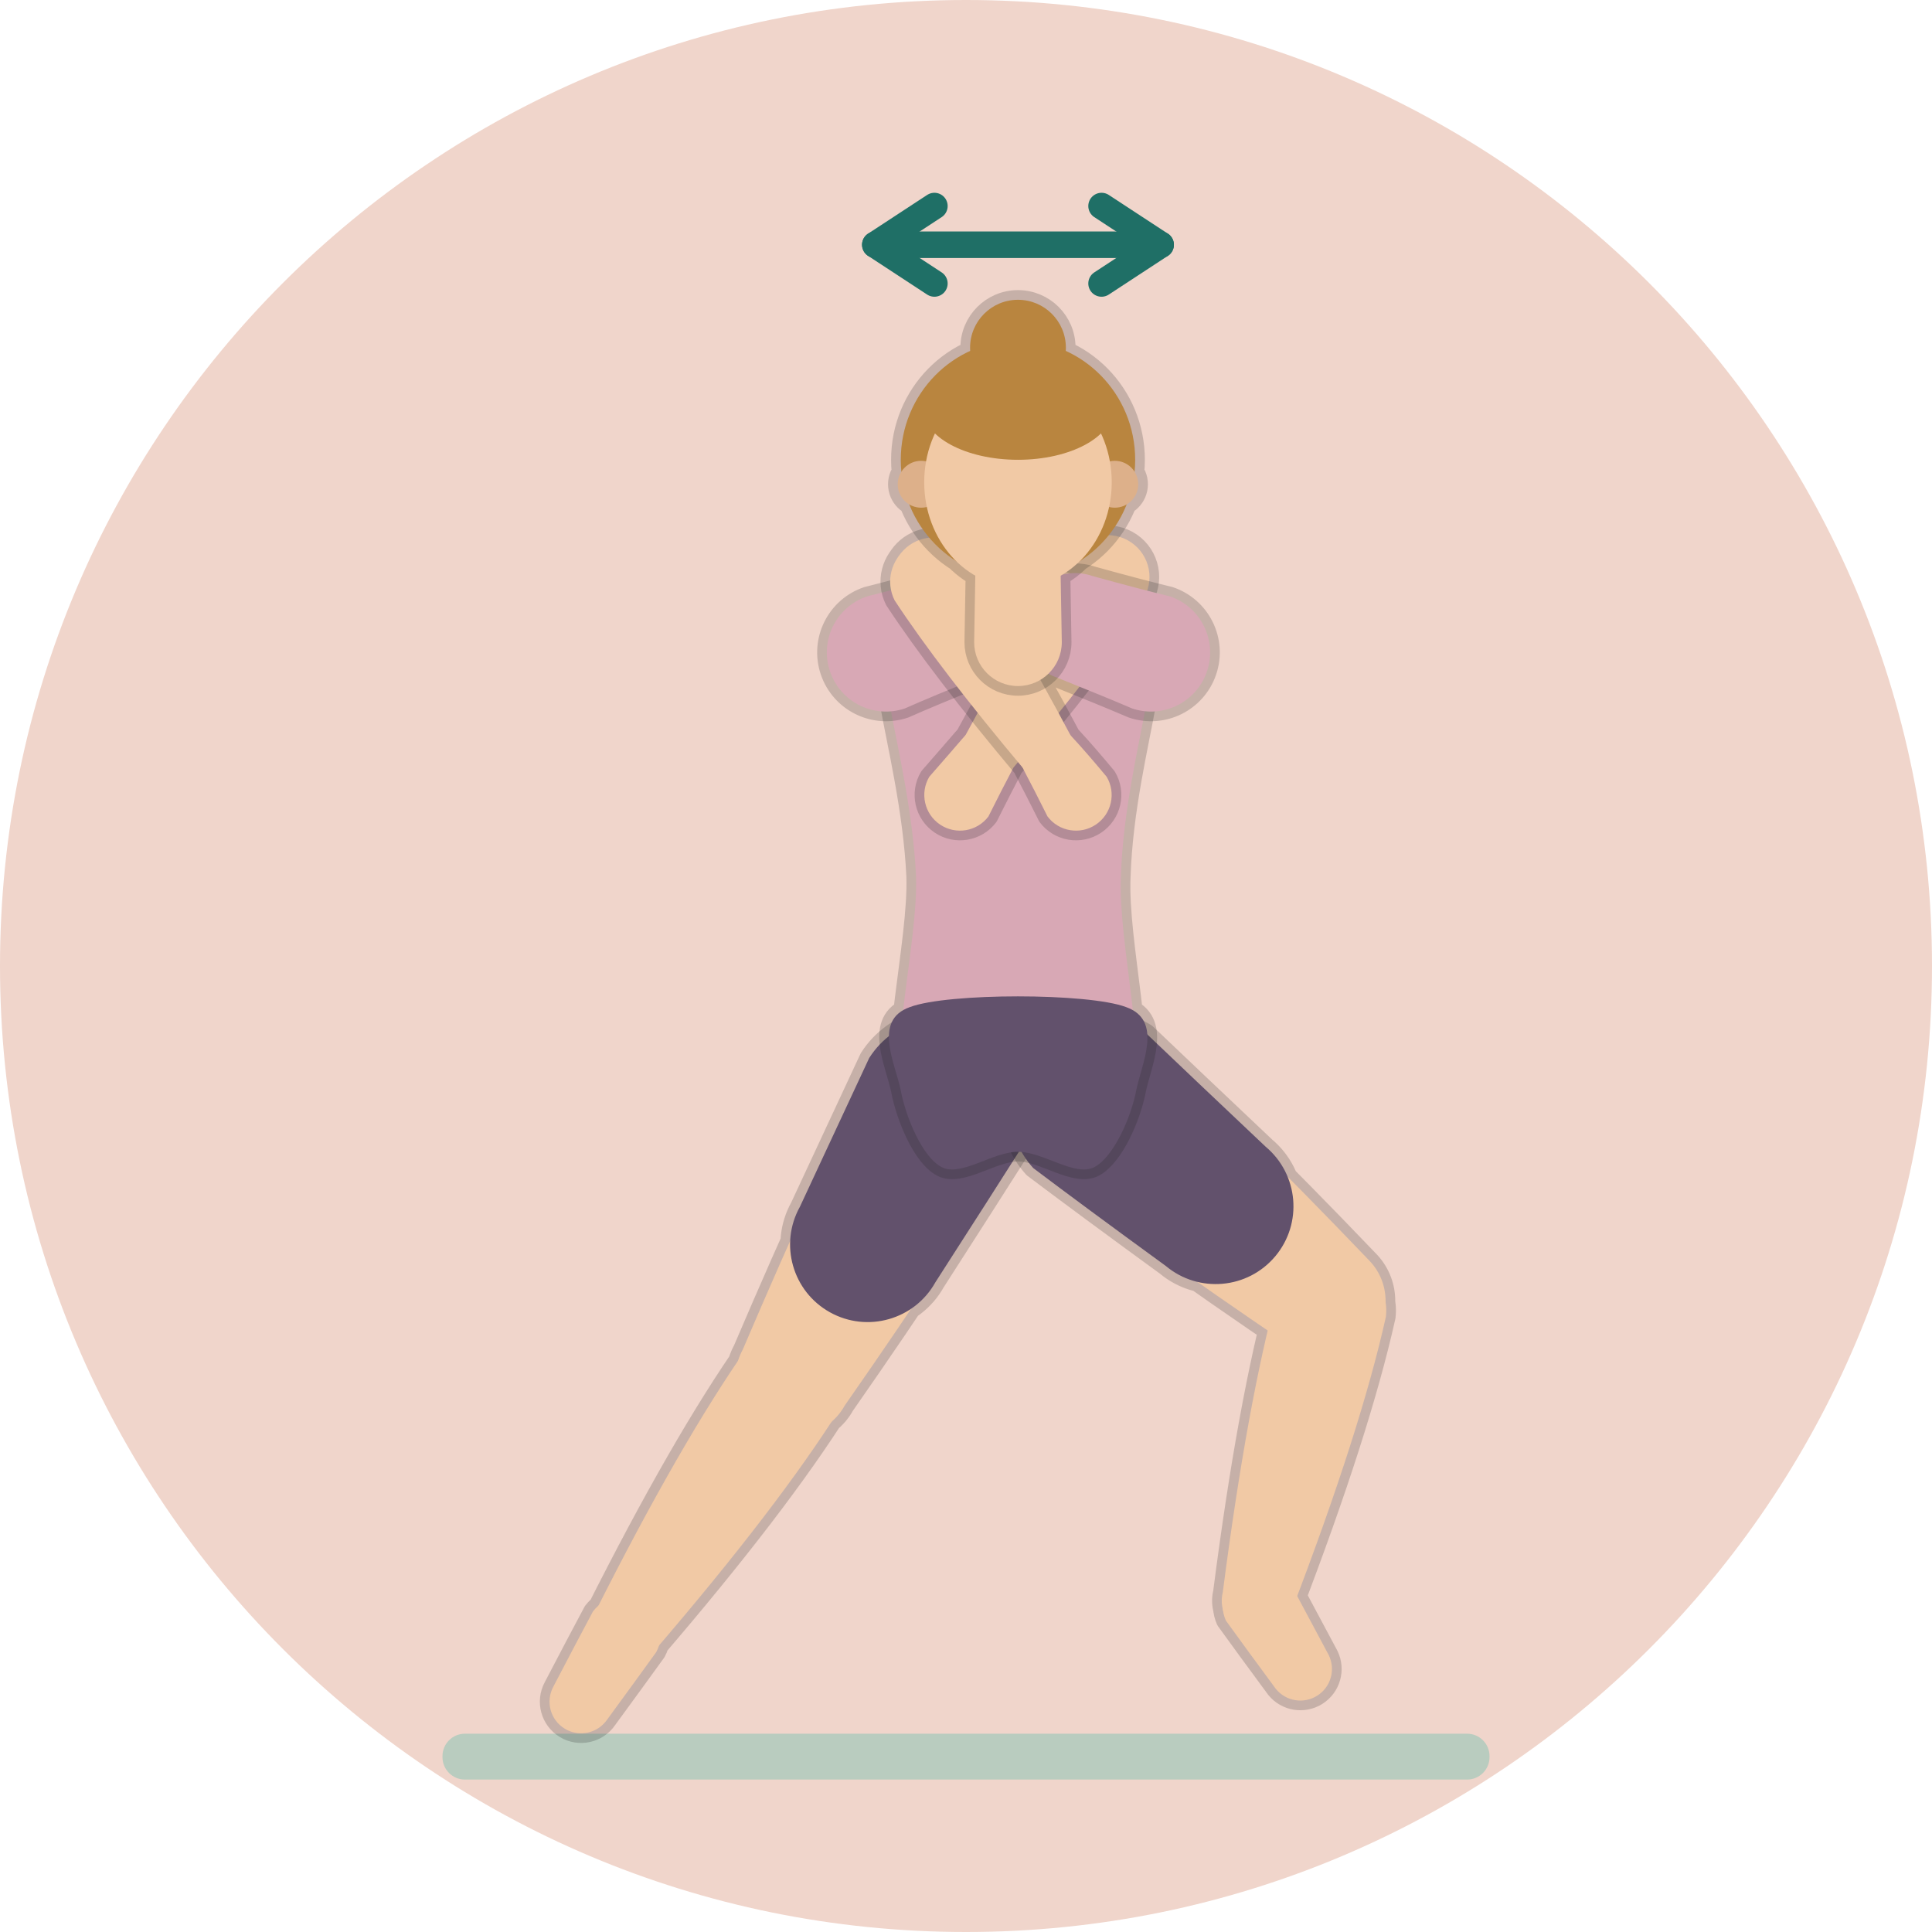
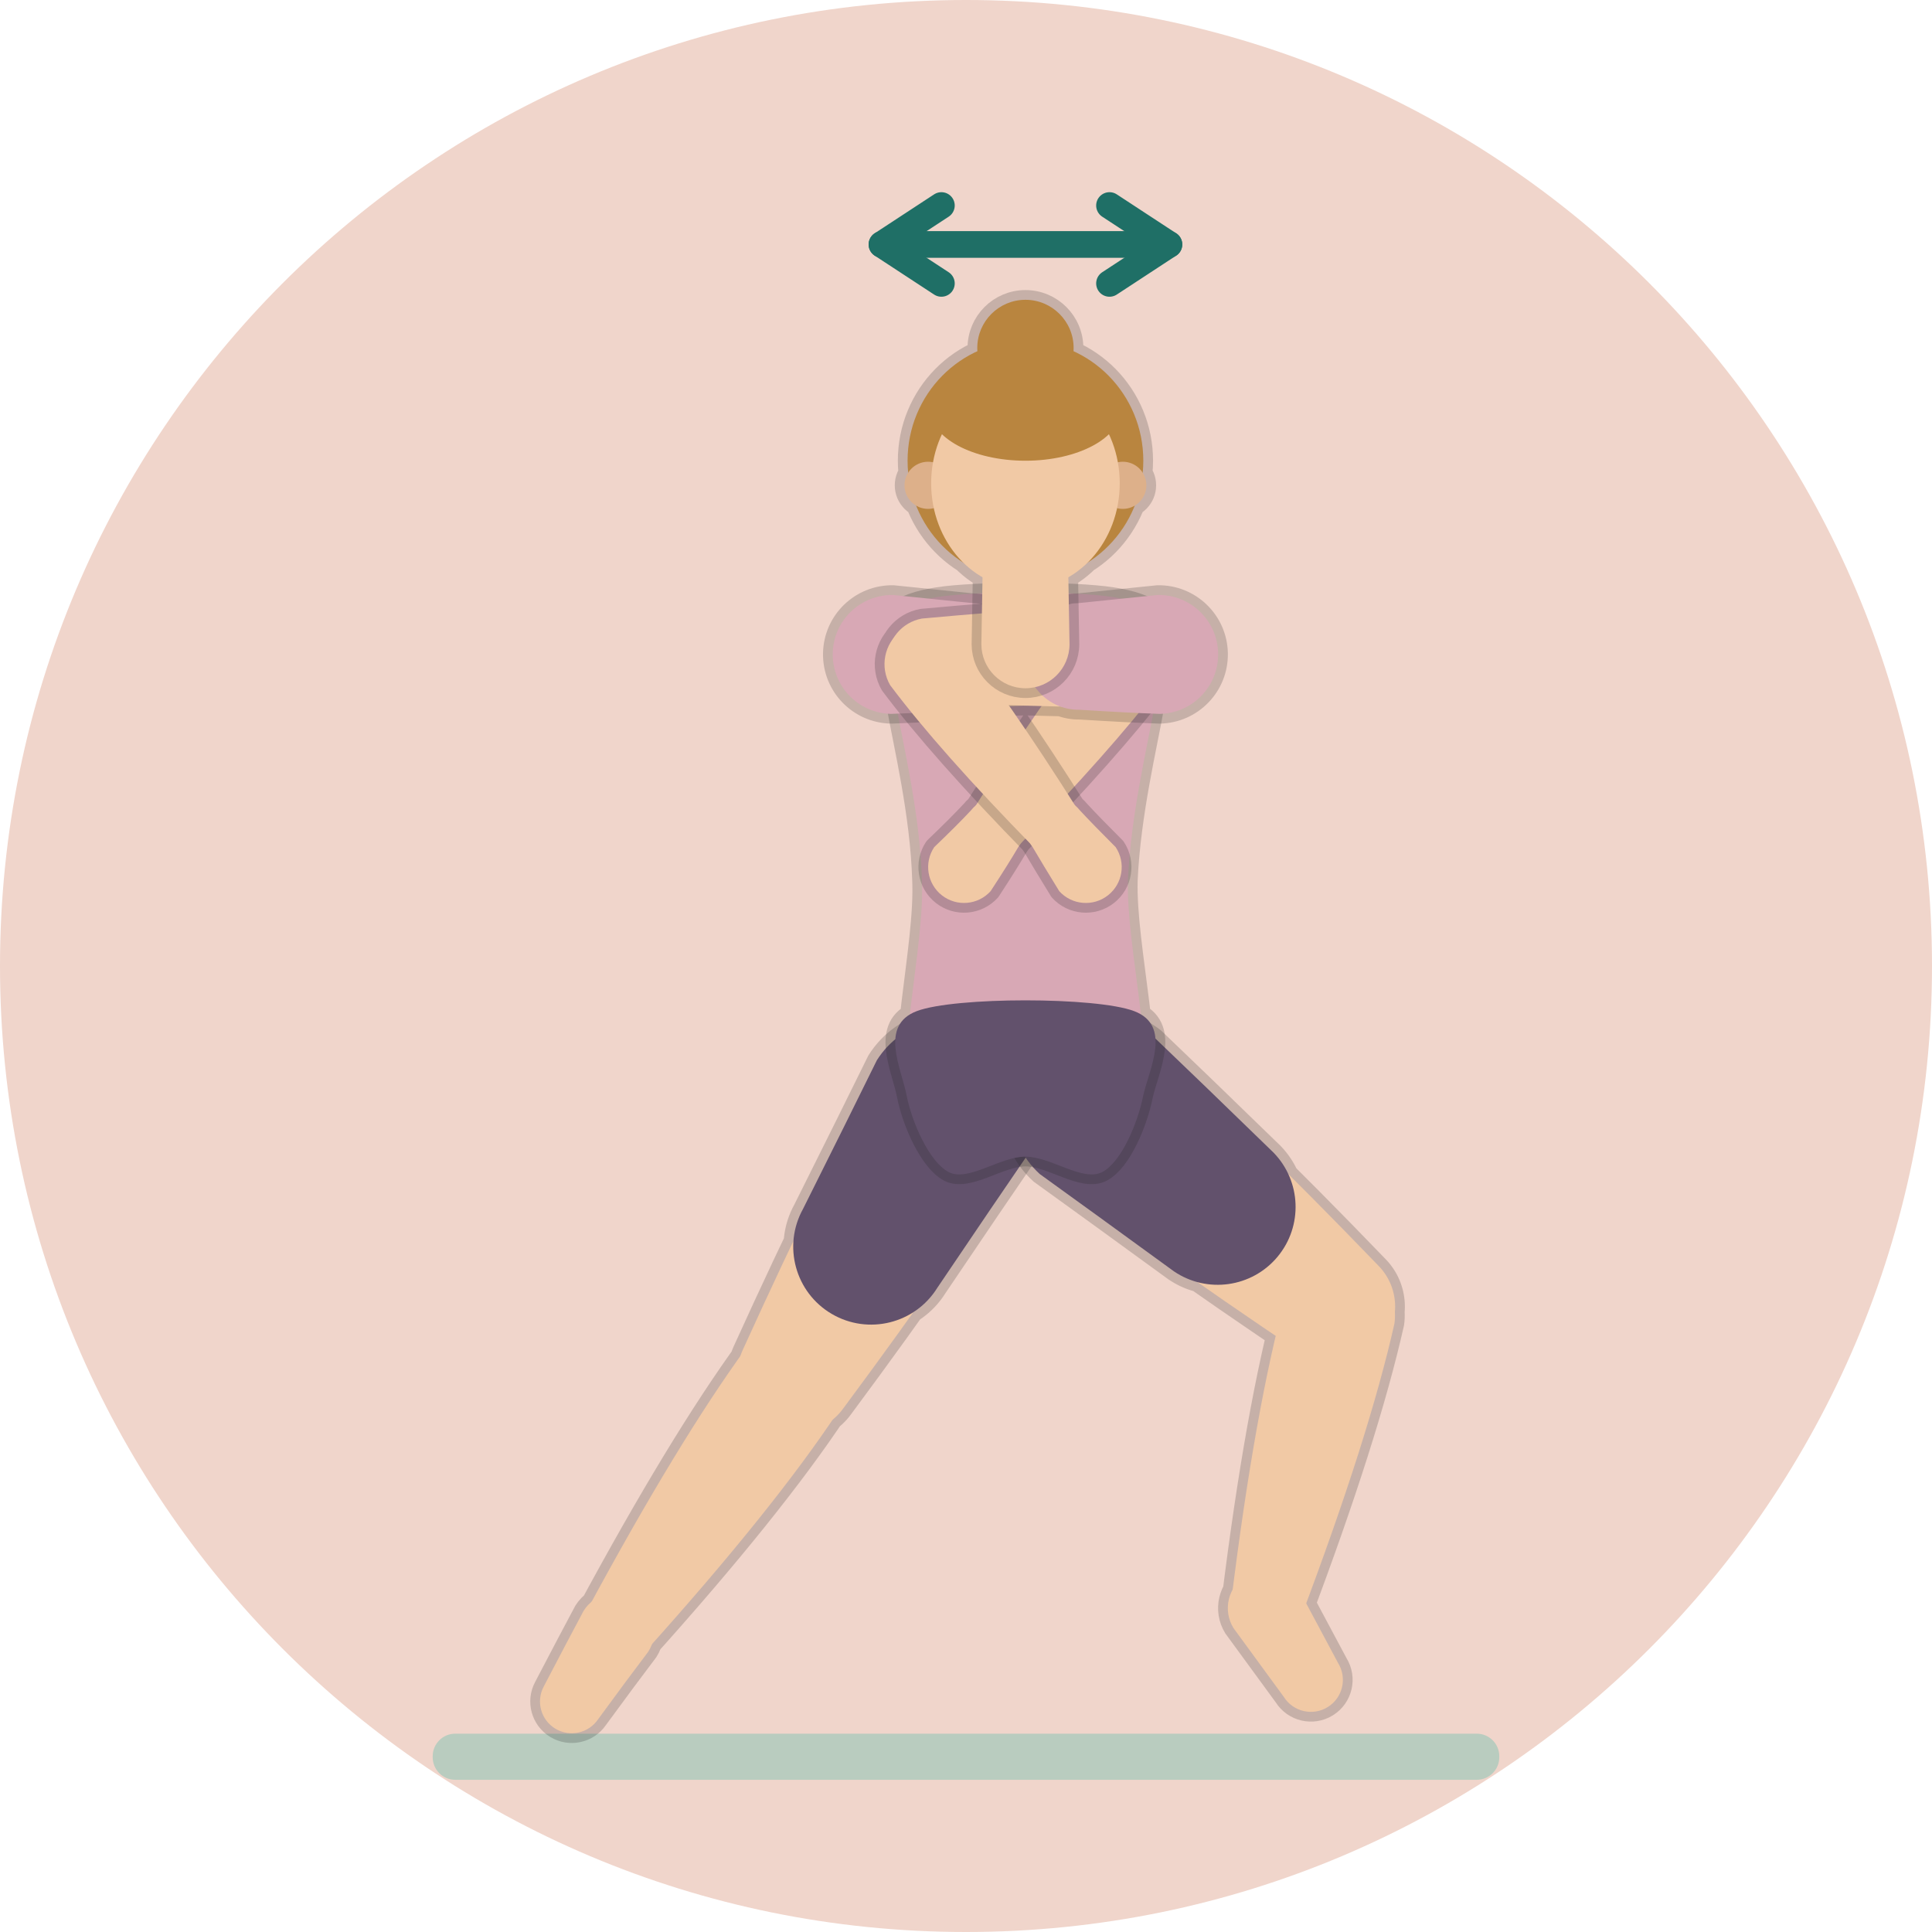
<svg xmlns="http://www.w3.org/2000/svg" viewBox="0 0 200 200" width="400" height="400" role="img" aria-label="Figure facing forward in a wide stance with one knee bent, hips back and hands in front of the chest.">
  <circle cx="100" cy="100" r="100" fill="#F0D5CB" />
  <clipPath id="c7w8fgk">
    <circle cx="100" cy="100" r="100" />
  </clipPath>
  <g clip-path="url(#c7w8fgk)">
-     <g transform="translate(100.0 180.0) scale(1.055)">
-       <rect x="-51.369" y="-0.5" width="102.738" height="4.5" rx="2.2" fill="#B9CCBF" />
+     <g transform="translate(100.0 180.0) scale(1.061)">
+       <rect x="-52.033" y="-0.5" width="104.065" height="4.5" rx="2.2" fill="#B9CCBF" />
      <g>
-         <path d="M-21.4 -38.5Q-28.0 -29.1 -36.4 -12.4A3.5 3.5 0 0 0 -30.6 -8.6Q-18.4 -22.8 -12.3 -32.5A5.5 5.5 0 0 0 -21.4 -38.5ZM-8.9 -66.5Q-14.3 -56.0 -21.9 -38.2A5.7 5.7 0 0 0 -11.9 -32.7Q-0.8 -48.6 5.1 -58.7A8.0 8.0 0 0 0 -8.9 -66.5ZM-9.5 -66.8Q-12.1 -61.2 -16.3 -52.2A7.6 7.6 0 0 0 -3.0 -44.8Q2.4 -53.2 5.7 -58.4A8.7 8.7 0 0 0 -9.5 -66.8ZM-36.6 -12.5Q-38.1 -9.7 -40.5 -5.1A3.1 3.1 0 0 0 -35.2 -1.9Q-32.2 -6.0 -30.4 -8.5A3.7 3.7 0 0 0 -36.6 -12.5Z" fill="#1E1F1D" stroke="#1E1F1D" stroke-width="1.9" stroke-linejoin="round" opacity="0.2" />
-         <path d="M-21.4 -38.5Q-28.0 -29.1 -36.4 -12.4A3.5 3.5 0 0 0 -30.6 -8.6Q-18.4 -22.8 -12.3 -32.5A5.5 5.5 0 0 0 -21.4 -38.5Z" fill="#F1C9A5" />
-         <path d="M-8.9 -66.5Q-14.3 -56.0 -21.9 -38.2A5.7 5.7 0 0 0 -11.9 -32.7Q-0.8 -48.6 5.1 -58.7A8.0 8.0 0 0 0 -8.9 -66.5Z" fill="#F1C9A5" />
-         <path d="M-9.5 -66.8Q-12.1 -61.2 -16.3 -52.2A7.6 7.6 0 0 0 -3.0 -44.8Q2.4 -53.2 5.7 -58.4A8.7 8.7 0 0 0 -9.5 -66.8Z" fill="#62516C" />
-         <path d="M-36.6 -12.5Q-38.1 -9.7 -40.5 -5.1A3.1 3.1 0 0 0 -35.2 -1.9Q-32.2 -6.0 -30.4 -8.5A3.7 3.7 0 0 0 -36.6 -12.5Z" fill="#F1C9A5" />
+         <path d="M-21.4 -38.2Q-28.1 -29.0 -37.0 -12.5A3.5 3.5 0 0 0 -31.3 -8.5Q-18.8 -22.4 -12.5 -31.9A5.5 5.5 0 0 0 -21.4 -38.2ZM-8.1 -65.8Q-13.8 -55.5 -21.8 -37.9A5.7 5.7 0 0 0 -12.0 -32.2Q-0.5 -47.7 5.7 -57.7A8.0 8.0 0 0 0 -8.1 -65.8ZM-8.7 -66.2Q-11.4 -60.7 -15.9 -51.7A7.6 7.6 0 0 0 -2.8 -44.0Q2.8 -52.3 6.3 -57.4A8.7 8.7 0 0 0 -8.7 -66.2ZM-37.3 -12.5Q-38.8 -9.7 -41.2 -5.1A3.1 3.1 0 0 0 -35.9 -1.9Q-32.9 -6.0 -31.0 -8.5A3.7 3.7 0 0 0 -37.3 -12.5Z" fill="#1E1F1D" stroke="#1E1F1D" stroke-width="1.9" stroke-linejoin="round" opacity="0.2" />
+         <path d="M-21.4 -38.2Q-28.1 -29.0 -37.0 -12.5A3.5 3.5 0 0 0 -31.3 -8.5Q-18.8 -22.4 -12.5 -31.9A5.5 5.5 0 0 0 -21.4 -38.2Z" fill="#F1C9A5" />
+         <path d="M-8.1 -65.8Q-13.8 -55.5 -21.8 -37.9A5.7 5.7 0 0 0 -12.0 -32.2Q-0.5 -47.7 5.7 -57.7A8.0 8.0 0 0 0 -8.1 -65.8Z" fill="#F1C9A5" />
+         <path d="M-8.7 -66.2Q-11.4 -60.7 -15.9 -51.7A7.6 7.6 0 0 0 -2.8 -44.0Q2.8 -52.3 6.3 -57.4A8.7 8.7 0 0 0 -8.7 -66.2Z" fill="#62516C" />
+         <path d="M-37.3 -12.5Q-38.8 -9.7 -41.2 -5.1A3.1 3.1 0 0 0 -35.9 -1.9Q-32.9 -6.0 -31.0 -8.5A3.7 3.7 0 0 0 -37.3 -12.5Z" fill="#F1C9A5" />
      </g>
      <g>
-         <path d="M30.6 -44.0Q27.6 -33.0 25.2 -14.4A3.5 3.5 0 0 0 32.0 -12.7Q38.7 -30.2 41.2 -41.4A5.5 5.5 0 0 0 30.6 -44.0ZM7.0 -56.5Q16.2 -49.1 32.2 -38.3A5.7 5.7 0 0 0 39.5 -47.0Q26.1 -61.0 17.3 -68.8A8.0 8.0 0 0 0 7.0 -56.5ZM6.6 -56.0Q11.5 -52.3 19.6 -46.4A7.6 7.6 0 0 0 29.4 -58.1Q22.1 -65.0 17.7 -69.2A8.7 8.7 0 0 0 6.6 -56.0ZM25.5 -11.6Q27.3 -9.1 30.4 -4.9A3.1 3.1 0 0 0 35.6 -8.2Q33.2 -12.7 31.7 -15.5A3.7 3.7 0 0 0 25.5 -11.6Z" fill="#1E1F1D" stroke="#1E1F1D" stroke-width="1.9" stroke-linejoin="round" opacity="0.2" />
-         <path d="M30.6 -44.0Q27.6 -33.0 25.2 -14.4A3.5 3.5 0 0 0 32.0 -12.7Q38.7 -30.2 41.2 -41.4A5.5 5.5 0 0 0 30.6 -44.0Z" fill="#F1C9A5" />
-         <path d="M7.0 -56.5Q16.2 -49.1 32.2 -38.3A5.7 5.7 0 0 0 39.5 -47.0Q26.1 -61.0 17.3 -68.8A8.0 8.0 0 0 0 7.0 -56.5Z" fill="#F1C9A5" />
-         <path d="M6.6 -56.0Q11.5 -52.3 19.6 -46.4A7.6 7.6 0 0 0 29.4 -58.1Q22.1 -65.0 17.7 -69.2A8.7 8.7 0 0 0 6.6 -56.0Z" fill="#62516C" />
-         <path d="M25.5 -11.6Q27.3 -9.1 30.4 -4.9A3.1 3.1 0 0 0 35.6 -8.2Q33.2 -12.7 31.7 -15.5A3.7 3.7 0 0 0 25.5 -11.6Z" fill="#F1C9A5" />
+         <path d="M31.2 -43.2Q28.2 -32.2 25.9 -13.6A3.5 3.5 0 0 0 32.7 -11.9Q39.3 -29.4 41.8 -40.5A5.5 5.5 0 0 0 31.2 -43.2ZM7.6 -55.6Q16.8 -48.3 32.9 -37.5A5.7 5.7 0 0 0 40.2 -46.2Q26.8 -60.1 17.9 -67.9A8.0 8.0 0 0 0 7.6 -55.6ZM7.2 -55.1Q12.2 -51.5 20.3 -45.6A7.6 7.6 0 0 0 30.0 -57.2Q22.8 -64.2 18.4 -68.4A8.7 8.7 0 0 0 7.2 -55.1ZM26.1 -10.8Q28.0 -8.2 31.0 -4.1A3.1 3.1 0 0 0 36.3 -7.4Q33.9 -11.9 32.4 -14.7A3.7 3.7 0 0 0 26.1 -10.8Z" fill="#1E1F1D" stroke="#1E1F1D" stroke-width="1.9" stroke-linejoin="round" opacity="0.2" />
+         <path d="M31.2 -43.2Q28.2 -32.2 25.9 -13.6A3.5 3.5 0 0 0 32.7 -11.9Q39.3 -29.4 41.8 -40.5A5.5 5.5 0 0 0 31.2 -43.2Z" fill="#F1C9A5" />
+         <path d="M7.6 -55.6Q16.8 -48.3 32.9 -37.5A5.7 5.7 0 0 0 40.2 -46.2Q26.8 -60.1 17.9 -67.9A8.0 8.0 0 0 0 7.6 -55.6Z" fill="#F1C9A5" />
+         <path d="M7.2 -55.1Q12.2 -51.5 20.3 -45.6A7.6 7.6 0 0 0 30.0 -57.2Q22.8 -64.2 18.4 -68.4A8.7 8.7 0 0 0 7.2 -55.1Z" fill="#62516C" />
+         <path d="M26.1 -10.8Q28.0 -8.2 31.0 -4.1A3.1 3.1 0 0 0 36.3 -7.4Q33.9 -11.9 32.4 -14.7A3.7 3.7 0 0 0 26.1 -10.8Z" fill="#F1C9A5" />
      </g>
      <g>
-         <path d="M-6.0 -62.6C-7.7 -66.9 -4.7 -78.1 -4.9 -84.6C-5.2 -91.1 -6.8 -97.6 -7.5 -101.6C-8.2 -105.6 -9.9 -106.8 -9.2 -108.6C-8.5 -110.4 -7.3 -111.6 -3.4 -112.2C0.4 -112.8 9.9 -112.8 13.7 -112.2C17.5 -111.6 18.8 -110.4 19.5 -108.6C20.1 -106.8 18.5 -105.6 17.7 -101.6C17.0 -97.6 15.4 -91.1 15.2 -84.6C14.9 -78.1 17.9 -66.9 16.2 -62.6C14.6 -58.3 8.8 -58.6 5.1 -58.6C1.4 -58.6 -4.3 -58.3 -6.0 -62.6ZM-6.4 -63.6C-6.9 -66.2 -9.2 -70.5 -5.5 -71.8C-1.8 -73.2 12.0 -73.2 15.7 -71.8C19.4 -70.5 17.2 -66.2 16.7 -63.6C16.2 -61.0 14.5 -57.1 12.6 -56.1C10.7 -55.1 7.6 -57.6 5.1 -57.6C2.6 -57.6 -0.5 -55.1 -2.4 -56.1C-4.3 -57.1 -5.9 -61.0 -6.4 -63.6Z" fill="#1E1F1D" stroke="#1E1F1D" stroke-width="1.9" stroke-linejoin="round" opacity="0.2" />
-         <path d="M-6.0 -62.6C-7.7 -66.9 -4.7 -78.1 -4.9 -84.6C-5.2 -91.1 -6.8 -97.6 -7.5 -101.6C-8.2 -105.6 -9.9 -106.8 -9.2 -108.6C-8.5 -110.4 -7.3 -111.6 -3.4 -112.2C0.4 -112.8 9.9 -112.8 13.7 -112.2C17.5 -111.6 18.8 -110.4 19.5 -108.6C20.1 -106.8 18.5 -105.6 17.7 -101.6C17.0 -97.6 15.4 -91.1 15.2 -84.6C14.9 -78.1 17.9 -66.9 16.2 -62.6C14.6 -58.3 8.8 -58.6 5.1 -58.6C1.4 -58.6 -4.3 -58.3 -6.0 -62.6Z" fill="#D8A8B5" />
-         <path d="M-6.4 -63.6C-6.9 -66.2 -9.2 -70.5 -5.5 -71.8C-1.8 -73.2 12.0 -73.2 15.7 -71.8C19.4 -70.5 17.2 -66.2 16.7 -63.6C16.2 -61.0 14.5 -57.1 12.6 -56.1C10.7 -55.1 7.6 -57.6 5.1 -57.6C2.6 -57.6 -0.5 -55.1 -2.4 -56.1C-4.3 -57.1 -5.9 -61.0 -6.4 -63.6Z" fill="#62516C" />
+         <path d="M-5.3 -61.8C-7.0 -66.1 -4.0 -77.3 -4.3 -83.8C-4.5 -90.3 -6.1 -96.8 -6.8 -100.8C-7.6 -104.8 -9.2 -106.0 -8.6 -107.8C-7.9 -109.5 -6.6 -110.8 -2.8 -111.4C1.0 -112.0 10.5 -112.0 14.3 -111.4C18.2 -110.8 19.4 -109.5 20.1 -107.8C20.8 -106.0 19.1 -104.8 18.4 -100.8C17.7 -96.8 16.1 -90.3 15.8 -83.8C15.6 -77.3 18.6 -66.1 16.9 -61.8C15.2 -57.4 9.5 -57.8 5.8 -57.8C2.1 -57.8 -3.7 -57.4 -5.3 -61.8ZM-5.8 -62.8C-6.3 -65.4 -8.5 -69.6 -4.8 -71.0C-1.1 -72.4 12.7 -72.4 16.4 -71.0C20.1 -69.6 17.9 -65.4 17.3 -62.8C16.8 -60.2 15.2 -56.3 13.3 -55.3C11.4 -54.3 8.3 -56.8 5.8 -56.8C3.3 -56.8 0.2 -54.3 -1.7 -55.3C-3.6 -56.3 -5.3 -60.2 -5.8 -62.8Z" fill="#1E1F1D" stroke="#1E1F1D" stroke-width="1.9" stroke-linejoin="round" opacity="0.2" />
+         <path d="M-5.3 -61.8C-7.0 -66.1 -4.0 -77.3 -4.3 -83.8C-4.5 -90.3 -6.1 -96.8 -6.8 -100.8C-7.6 -104.8 -9.2 -106.0 -8.6 -107.8C-7.9 -109.5 -6.6 -110.8 -2.8 -111.4C1.0 -112.0 10.5 -112.0 14.3 -111.4C18.2 -110.8 19.4 -109.5 20.1 -107.8C20.8 -106.0 19.1 -104.8 18.4 -100.8C17.7 -96.8 16.1 -90.3 15.8 -83.8C15.6 -77.3 18.6 -66.1 16.9 -61.8C15.2 -57.4 9.5 -57.8 5.8 -57.8C2.1 -57.8 -3.7 -57.4 -5.3 -61.8Z" fill="#D8A8B5" />
+         <path d="M-5.8 -62.8C-6.3 -65.4 -8.5 -69.6 -4.8 -71.0C-1.1 -72.4 12.7 -72.4 16.4 -71.0C20.1 -69.6 17.9 -65.4 17.3 -62.8C16.8 -60.2 15.2 -56.3 13.3 -55.3C11.4 -54.3 8.3 -56.8 5.8 -56.8C3.3 -56.8 0.2 -54.3 -1.7 -55.3C-3.6 -56.3 -5.3 -60.2 -5.8 -62.8Z" fill="#62516C" />
      </g>
      <g>
-         <path d="M-6.3 -101.8Q2.0 -104.6 15.2 -110.1A4.1 4.1 0 0 0 12.6 -117.8Q-1.2 -114.2 -9.5 -111.4A5.0 5.0 0 0 0 -6.3 -101.8ZM-6.0 -101.1Q-3.3 -102.3 1.2 -104.1A5.2 5.2 0 0 0 -2.2 -114.1Q-6.9 -112.8 -9.7 -112.1A5.8 5.8 0 0 0 -6.0 -101.1ZM10.5 -116.3Q6.0 -109.7 -0.2 -98.2A2.8 2.8 0 0 0 4.4 -95.0Q12.9 -105.0 17.3 -111.7A4.1 4.1 0 0 0 10.5 -116.3ZM-0.3 -98.2Q-1.5 -96.8 -3.6 -94.4A3.5 3.5 0 0 0 2.2 -90.5Q3.6 -93.3 4.5 -95.0A2.9 2.9 0 0 0 -0.3 -98.2Z" fill="#1E1F1D" stroke="#1E1F1D" stroke-width="1.9" stroke-linejoin="round" opacity="0.2" />
-         <path d="M-6.3 -101.8Q2.0 -104.6 15.2 -110.1A4.1 4.1 0 0 0 12.6 -117.8Q-1.2 -114.2 -9.5 -111.4A5.0 5.0 0 0 0 -6.3 -101.8Z" fill="#F1C9A5" />
-         <path d="M-6.0 -101.1Q-3.3 -102.3 1.2 -104.1A5.2 5.2 0 0 0 -2.2 -114.1Q-6.9 -112.8 -9.7 -112.1A5.8 5.8 0 0 0 -6.0 -101.1Z" fill="#D8A8B5" />
-         <path d="M10.5 -116.3Q6.0 -109.7 -0.2 -98.2A2.8 2.8 0 0 0 4.4 -95.0Q12.9 -105.0 17.3 -111.7A4.1 4.1 0 0 0 10.5 -116.3Z" fill="#F1C9A5" />
-         <path d="M-0.3 -98.2Q-1.5 -96.8 -3.6 -94.4A3.5 3.5 0 0 0 2.2 -90.5Q3.6 -93.3 4.5 -95.0A2.9 2.9 0 0 0 -0.3 -98.2Z" fill="#F1C9A5" />
+         <path d="M-7.3 -100.7Q1.4 -100.5 15.7 -101.2A4.1 4.1 0 0 0 15.9 -109.3Q1.6 -110.6 -7.1 -110.8A5.0 5.0 0 0 0 -7.3 -100.7ZM-7.3 -100.0Q-4.4 -100.1 0.5 -100.4A5.2 5.2 0 0 0 0.7 -110.8Q-4.1 -111.3 -7.1 -111.6A5.8 5.8 0 0 0 -7.3 -100.0ZM12.6 -107.8Q7.6 -101.6 0.6 -90.5A2.8 2.8 0 0 0 5.0 -87.0Q14.1 -96.4 19.0 -102.8A4.1 4.1 0 0 0 12.6 -107.8ZM0.5 -90.6Q-0.8 -89.2 -3.1 -87.0A3.5 3.5 0 0 0 2.4 -82.7Q4.1 -85.3 5.1 -87.0A2.9 2.9 0 0 0 0.5 -90.6Z" fill="#1E1F1D" stroke="#1E1F1D" stroke-width="1.9" stroke-linejoin="round" opacity="0.2" />
+         <path d="M-7.3 -100.7Q1.4 -100.5 15.7 -101.2A4.1 4.1 0 0 0 15.9 -109.3Q1.6 -110.6 -7.1 -110.8A5.0 5.0 0 0 0 -7.3 -100.7Z" fill="#F1C9A5" />
+         <path d="M-7.3 -100.0Q-4.4 -100.1 0.5 -100.4A5.2 5.2 0 0 0 0.7 -110.8Q-4.1 -111.3 -7.1 -111.6A5.8 5.8 0 0 0 -7.3 -100.0Z" fill="#D8A8B5" />
+         <path d="M12.6 -107.8Q7.6 -101.6 0.6 -90.5A2.8 2.8 0 0 0 5.0 -87.0Q14.1 -96.4 19.0 -102.8A4.1 4.1 0 0 0 12.6 -107.8Z" fill="#F1C9A5" />
+         <path d="M0.5 -90.6Q-0.8 -89.2 -3.1 -87.0A3.5 3.5 0 0 0 2.4 -82.7Q4.1 -85.3 5.1 -87.0A2.9 2.9 0 0 0 0.5 -90.6Z" fill="#F1C9A5" />
      </g>
      <g>
-         <path d="M19.7 -111.4Q11.5 -114.2 -2.4 -117.8A4.1 4.1 0 0 0 -5.0 -110.1Q8.2 -104.6 16.5 -101.8A5.0 5.0 0 0 0 19.7 -111.4ZM20.0 -112.1Q17.1 -112.8 12.4 -114.1A5.2 5.2 0 0 0 9.0 -104.1Q13.5 -102.3 16.3 -101.1A5.8 5.8 0 0 0 20.0 -112.1ZM-7.0 -111.7Q-2.6 -105.0 5.8 -95.0A2.8 2.8 0 0 0 10.4 -98.2Q4.3 -109.7 -0.3 -116.3A4.1 4.1 0 0 0 -7.0 -111.7ZM5.7 -95.0Q6.6 -93.3 8.0 -90.5A3.5 3.5 0 0 0 13.8 -94.4Q11.8 -96.8 10.5 -98.2A2.9 2.9 0 0 0 5.7 -95.0Z" fill="#1E1F1D" stroke="#1E1F1D" stroke-width="1.9" stroke-linejoin="round" opacity="0.2" />
-         <path d="M19.7 -111.4Q11.5 -114.2 -2.4 -117.8A4.1 4.1 0 0 0 -5.0 -110.1Q8.2 -104.6 16.5 -101.8A5.0 5.0 0 0 0 19.7 -111.4Z" fill="#F1C9A5" />
-         <path d="M20.0 -112.1Q17.1 -112.8 12.4 -114.1A5.2 5.2 0 0 0 9.0 -104.1Q13.5 -102.3 16.3 -101.1A5.8 5.8 0 0 0 20.0 -112.1Z" fill="#D8A8B5" />
-         <path d="M-7.0 -111.7Q-2.6 -105.0 5.8 -95.0A2.8 2.8 0 0 0 10.4 -98.2Q4.3 -109.7 -0.3 -116.3A4.1 4.1 0 0 0 -7.0 -111.7Z" fill="#F1C9A5" />
-         <path d="M5.7 -95.0Q6.6 -93.3 8.0 -90.5A3.5 3.5 0 0 0 13.8 -94.4Q11.8 -96.8 10.5 -98.2A2.9 2.9 0 0 0 5.7 -95.0Z" fill="#F1C9A5" />
+         <path d="M18.7 -110.8Q9.9 -110.6 -4.3 -109.3A4.1 4.1 0 0 0 -4.1 -101.2Q10.2 -100.5 18.9 -100.7A5.0 5.0 0 0 0 18.7 -110.8ZM18.7 -111.6Q15.7 -111.3 10.9 -110.8A5.2 5.2 0 0 0 11.1 -100.4Q15.9 -100.1 18.9 -100.0A5.8 5.8 0 0 0 18.7 -111.6ZM-7.4 -102.8Q-2.6 -96.4 6.6 -87.0A2.8 2.8 0 0 0 11.0 -90.5Q4.0 -101.6 -1.0 -107.8A4.1 4.1 0 0 0 -7.4 -102.8ZM6.5 -87.0Q7.5 -85.3 9.1 -82.7A3.5 3.5 0 0 0 14.6 -87.0Q12.4 -89.2 11.1 -90.6A2.9 2.9 0 0 0 6.5 -87.0Z" fill="#1E1F1D" stroke="#1E1F1D" stroke-width="1.9" stroke-linejoin="round" opacity="0.2" />
+         <path d="M18.7 -110.8Q9.9 -110.6 -4.3 -109.3A4.1 4.1 0 0 0 -4.1 -101.2Q10.2 -100.5 18.9 -100.7A5.0 5.0 0 0 0 18.7 -110.8Z" fill="#F1C9A5" />
+         <path d="M18.7 -111.6Q15.7 -111.3 10.9 -110.8A5.2 5.2 0 0 0 11.1 -100.4Q15.9 -100.1 18.9 -100.0A5.8 5.8 0 0 0 18.7 -111.6Z" fill="#D8A8B5" />
+         <path d="M-7.4 -102.8Q-2.6 -96.4 6.6 -87.0A2.8 2.8 0 0 0 11.0 -90.5Q4.0 -101.6 -1.0 -107.8A4.1 4.1 0 0 0 -7.4 -102.8Z" fill="#F1C9A5" />
+         <path d="M6.5 -87.0Q7.5 -85.3 9.1 -82.7A3.5 3.5 0 0 0 14.6 -87.0Q12.4 -89.2 11.1 -90.6A2.9 2.9 0 0 0 6.5 -87.0Z" fill="#F1C9A5" />
      </g>
      <g>
-         <path d="M9.4 -107.6Q9.3 -113.9 9.1 -124.1A4.0 4.0 0 0 0 1.1 -124.1Q0.9 -113.9 0.8 -107.6A4.3 4.3 0 0 0 9.4 -107.6ZM5.1 -131.8A4.7 4.7 0.0 1 0 5.1 -141.2A4.7 4.7 0.0 1 0 5.1 -131.8ZM5.1 -113.8A11.5 11.7 0.0 1 0 5.1 -137.2A11.5 11.7 0.0 1 0 5.1 -113.8ZM14.6 -120.8A2.3 2.3 0.0 1 0 14.6 -125.4A2.3 2.3 0.0 1 0 14.6 -120.8ZM-4.4 -120.8A2.3 2.3 0.0 1 0 -4.4 -125.4A2.3 2.3 0.0 1 0 -4.4 -120.8ZM5.1 -113.0A9.2 10.3 0.0 1 0 5.1 -133.6A9.2 10.3 0.0 1 0 5.1 -113.0ZM5.1 -125.5A9.3 5.0 0.0 1 0 5.1 -135.5A9.3 5.0 0.0 1 0 5.1 -125.5Z" fill="#1E1F1D" stroke="#1E1F1D" stroke-width="1.9" stroke-linejoin="round" opacity="0.2" />
-         <path d="M9.4 -107.6Q9.3 -113.9 9.1 -124.1A4.0 4.0 0 0 0 1.1 -124.1Q0.9 -113.9 0.8 -107.6A4.3 4.3 0 0 0 9.4 -107.6Z" fill="#F1C9A5" />
-         <path d="M5.1 -131.8A4.7 4.7 0.0 1 0 5.1 -141.2A4.7 4.7 0.0 1 0 5.1 -131.8Z" fill="#B9853F" />
-         <path d="M5.1 -113.8A11.5 11.7 0.0 1 0 5.1 -137.2A11.5 11.7 0.0 1 0 5.1 -113.8Z" fill="#B9853F" />
-         <path d="M14.6 -120.8A2.3 2.3 0.0 1 0 14.6 -125.4A2.3 2.3 0.0 1 0 14.6 -120.8Z" fill="#DDB08A" />
-         <path d="M-4.4 -120.8A2.3 2.3 0.0 1 0 -4.4 -125.4A2.3 2.3 0.0 1 0 -4.4 -120.8Z" fill="#DDB08A" />
-         <path d="M5.1 -113.0A9.2 10.3 0.0 1 0 5.1 -133.6A9.2 10.3 0.0 1 0 5.1 -113.0Z" fill="#F1C9A5" />
-         <path d="M5.1 -125.5A9.3 5.0 0.0 1 0 5.1 -135.5A9.3 5.0 0.0 1 0 5.1 -125.5Z" fill="#B9853F" />
+         <path d="M10.1 -106.8Q10.0 -113.0 9.8 -123.3A4.0 4.0 0 0 0 1.8 -123.3Q1.6 -113.0 1.5 -106.8A4.3 4.3 0 0 0 10.1 -106.8ZM5.8 -131.0A4.7 4.7 0.0 1 0 5.8 -140.4A4.7 4.7 0.0 1 0 5.8 -131.0ZM5.8 -113.0A11.5 11.7 0.0 1 0 5.8 -136.4A11.5 11.7 0.0 1 0 5.8 -113.0ZM15.3 -120.0A2.3 2.3 0.0 1 0 15.3 -124.6A2.3 2.3 0.0 1 0 15.3 -120.0ZM-3.7 -120.0A2.3 2.3 0.0 1 0 -3.7 -124.6A2.3 2.3 0.0 1 0 -3.7 -120.0ZM5.8 -112.2A9.2 10.3 0.0 1 0 5.8 -132.8A9.2 10.3 0.0 1 0 5.8 -112.2ZM5.8 -124.7A9.3 5.0 0.0 1 0 5.8 -134.7A9.3 5.0 0.0 1 0 5.8 -124.7Z" fill="#1E1F1D" stroke="#1E1F1D" stroke-width="1.9" stroke-linejoin="round" opacity="0.2" />
+         <path d="M10.1 -106.8Q10.0 -113.0 9.8 -123.3A4.0 4.0 0 0 0 1.8 -123.3Q1.6 -113.0 1.5 -106.8A4.3 4.3 0 0 0 10.1 -106.8Z" fill="#F1C9A5" />
+         <path d="M5.8 -131.0A4.7 4.7 0.0 1 0 5.8 -140.4A4.7 4.7 0.0 1 0 5.8 -131.0Z" fill="#B9853F" />
+         <path d="M5.8 -113.0A11.5 11.7 0.0 1 0 5.8 -136.4A11.5 11.7 0.0 1 0 5.8 -113.0Z" fill="#B9853F" />
+         <path d="M15.3 -120.0A2.3 2.3 0.0 1 0 15.3 -124.6A2.3 2.3 0.0 1 0 15.3 -120.0Z" fill="#DDB08A" />
+         <path d="M-3.7 -120.0A2.3 2.3 0.0 1 0 -3.7 -124.6A2.3 2.3 0.0 1 0 -3.7 -120.0Z" fill="#DDB08A" />
+         <path d="M5.8 -112.2A9.2 10.3 0.0 1 0 5.8 -132.8A9.2 10.3 0.0 1 0 5.8 -112.2Z" fill="#F1C9A5" />
+         <path d="M5.8 -124.7A9.3 5.0 0.0 1 0 5.8 -134.7A9.3 5.0 0.0 1 0 5.8 -124.7Z" fill="#B9853F" />
      </g>
      <g fill="none" stroke="#1F6F66" stroke-width="2.6" stroke-linecap="round" stroke-linejoin="round">
-         <path d="M-8.9 -146.6Q5.1 -146.6 19.1 -146.6" />
-         <path d="M13.3 -142.8L19.1 -146.6L13.3 -150.4" />
-         <path d="M-3.1 -150.4L-8.9 -146.6L-3.1 -142.8" />
+         <path d="M-8.2 -145.8Q5.8 -145.8 19.8 -145.8" />
+         <path d="M14.0 -142.0L19.8 -145.8L14.0 -149.6" />
+         <path d="M-2.4 -149.6L-8.2 -145.8L-2.4 -142.0" />
      </g>
    </g>
  </g>
</svg>
